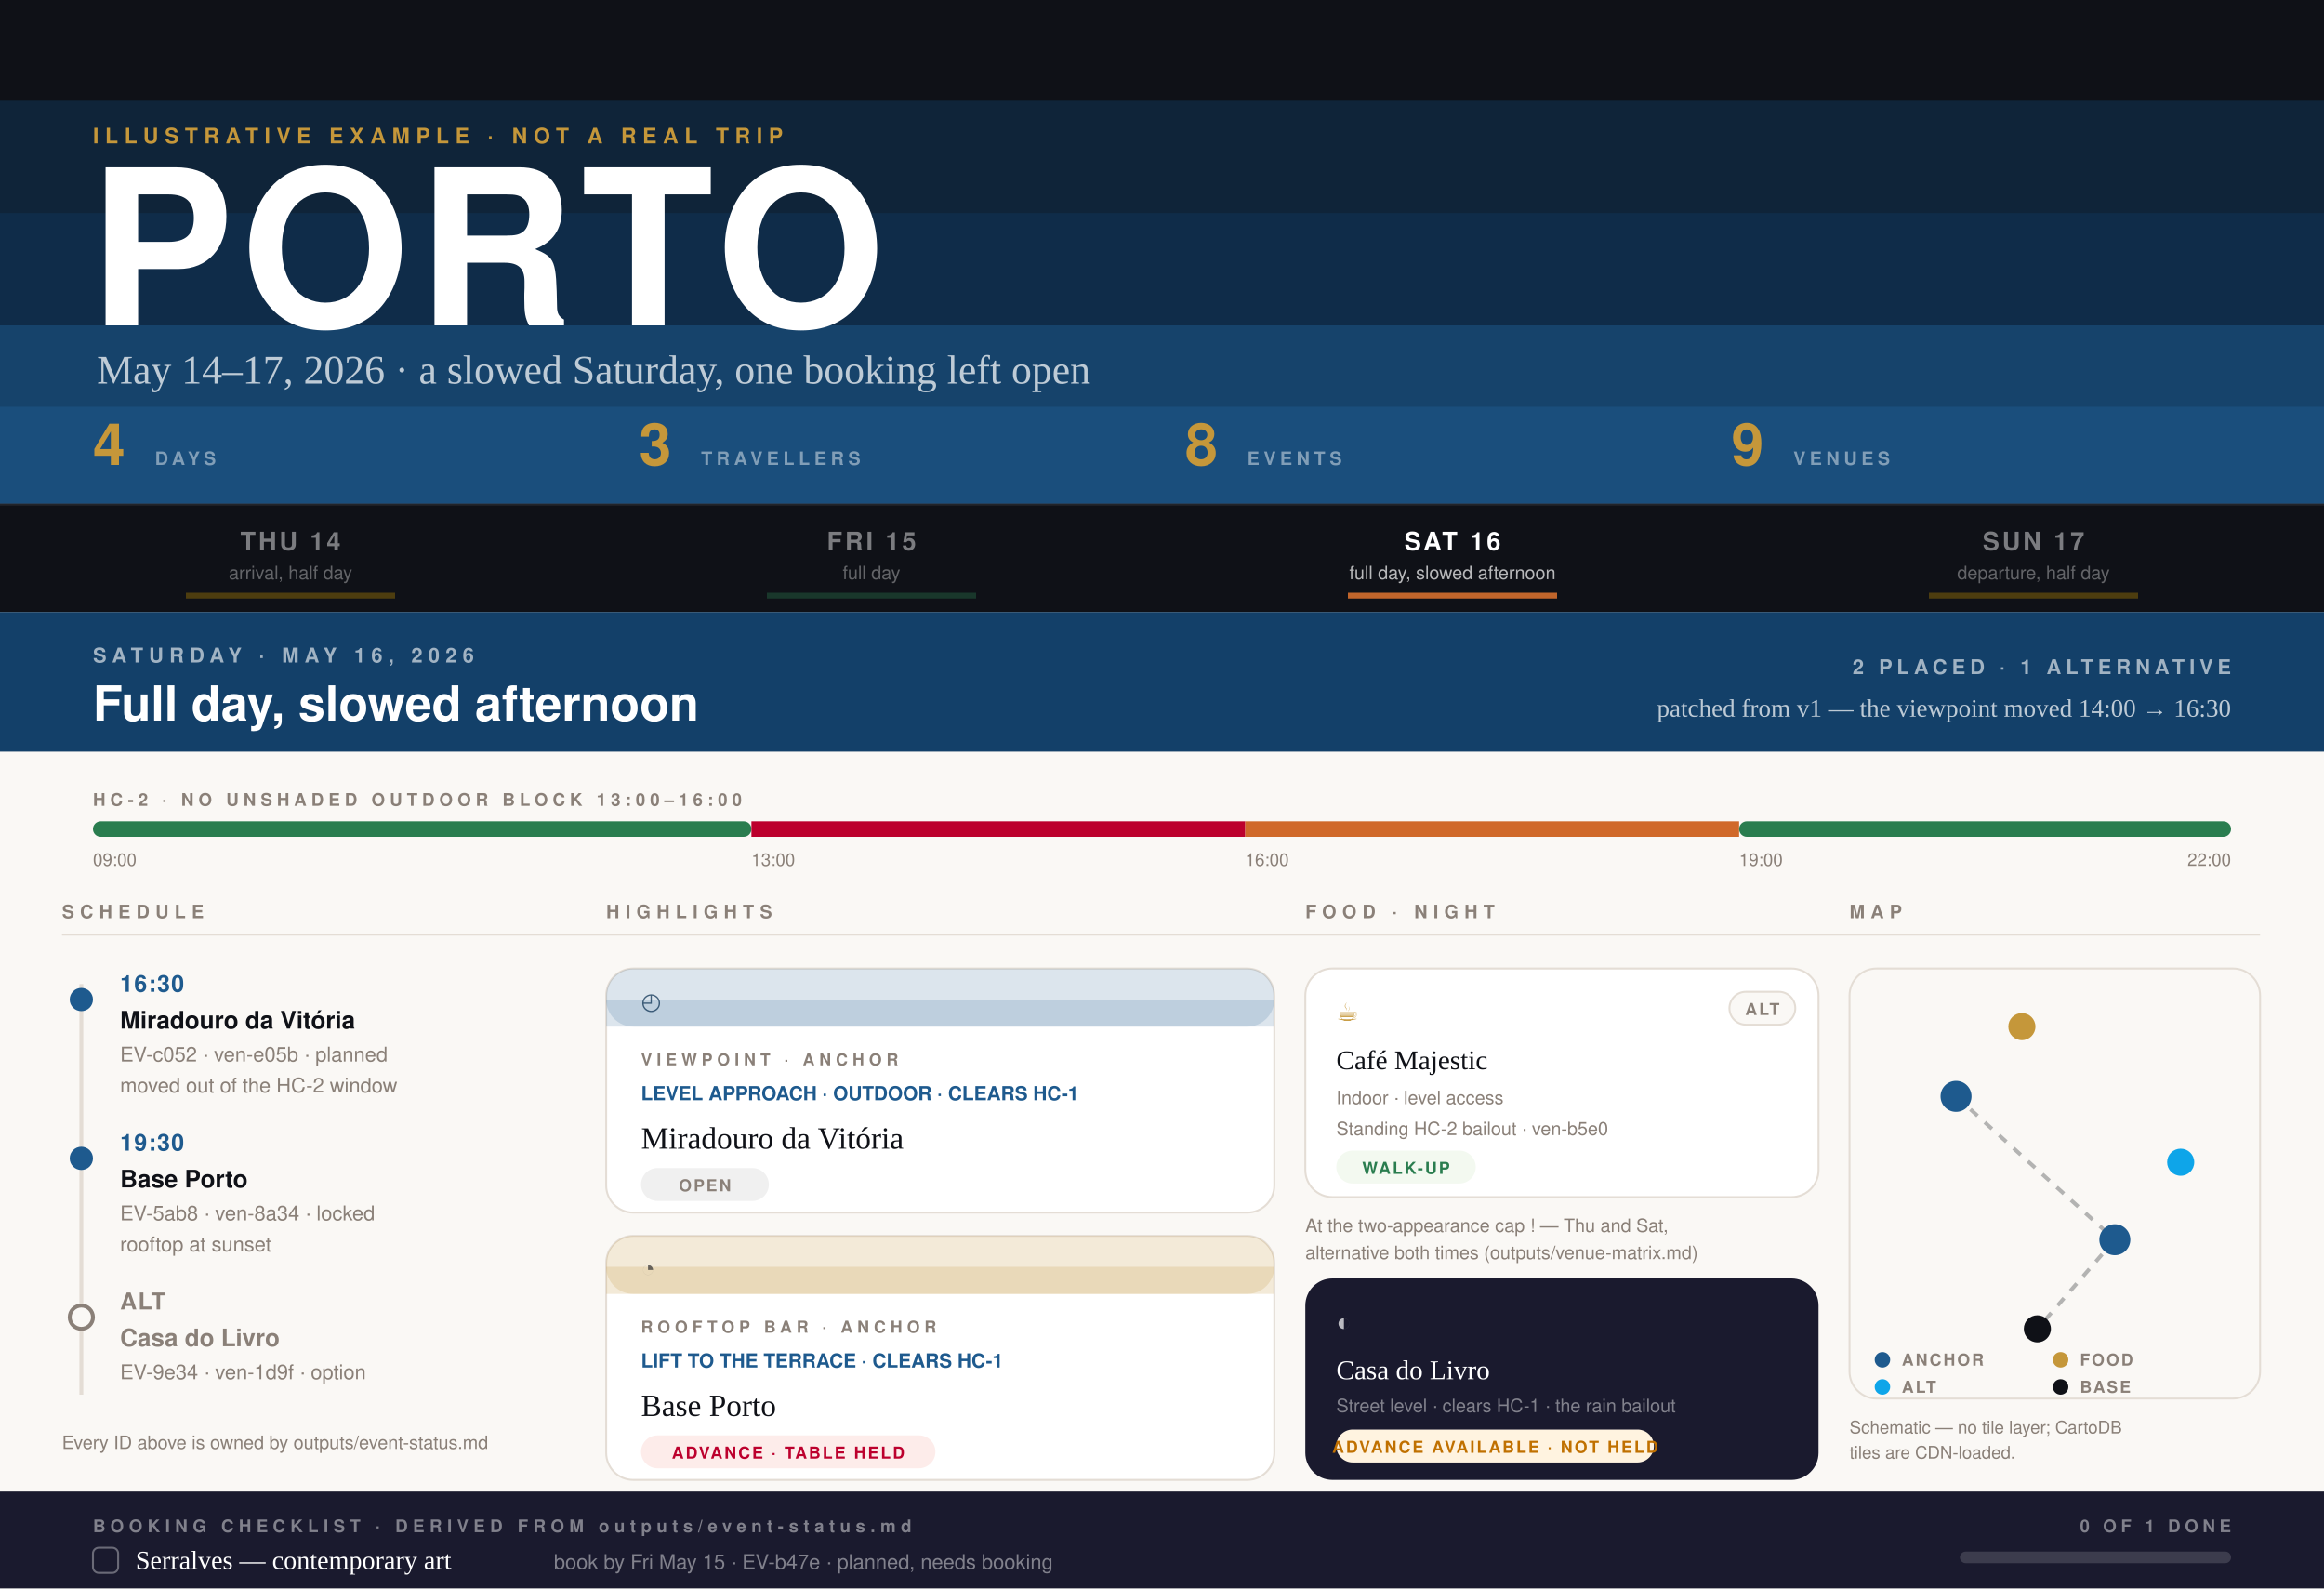
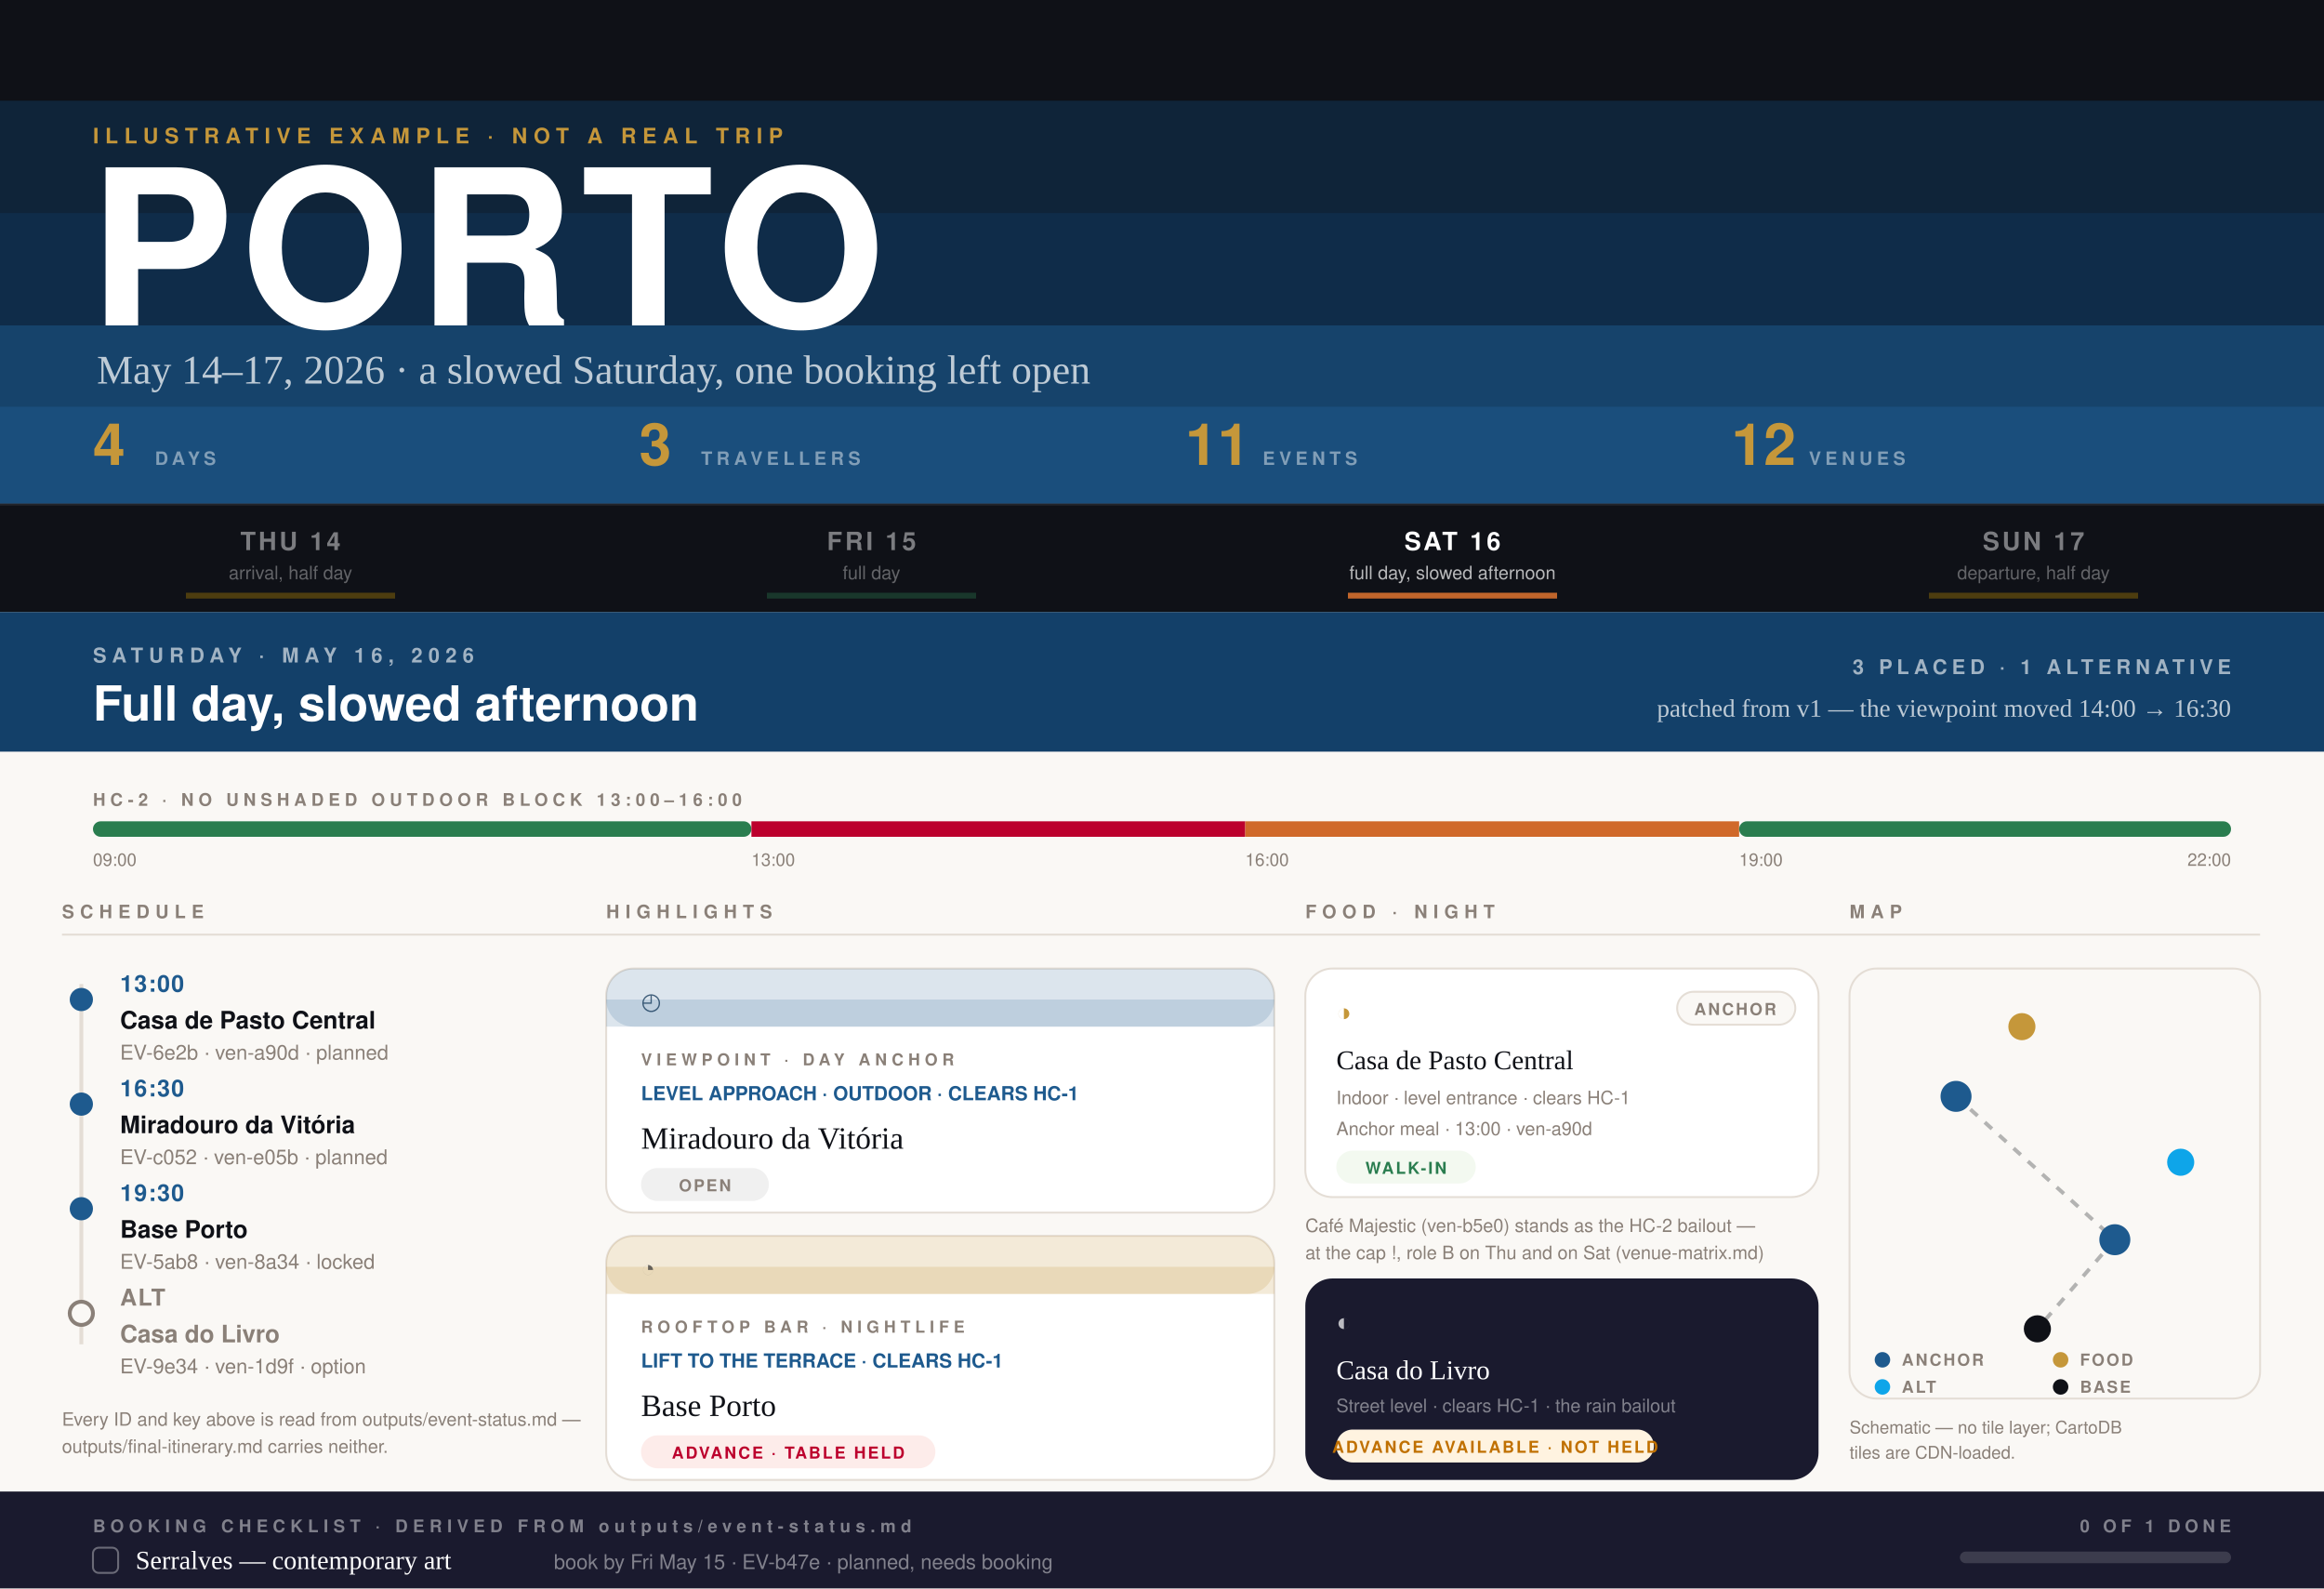
<svg xmlns="http://www.w3.org/2000/svg" viewBox="0 0 1200 820" width="1200" height="820" role="img">
  <rect x="0" y="0" width="1200" height="820" fill="#FAF8F5" />
  <rect x="0" y="0" width="1200" height="260" fill="#0F1117" />
  <rect x="0" y="52" width="1200" height="208" fill="#0E3355" opacity="0.55" />
  <rect x="0" y="110" width="1200" height="150" fill="#0E3355" opacity="0.55" />
  <rect x="0" y="168" width="1200" height="92" fill="#1E5A8E" opacity="0.50" />
  <rect x="0" y="210" width="1200" height="50" fill="#1E5A8E" opacity="0.50" />
  <text x="48" y="74" font-family="Helvetica, Arial, sans-serif" font-size="11" font-weight="800" letter-spacing="3.2" fill="#C5973A">ILLUSTRATIVE EXAMPLE · NOT A REAL TRIP</text>
  <text x="46" y="168" font-family="Helvetica, Arial, sans-serif" font-size="112" font-weight="700" letter-spacing="4" fill="#FFFFFF">PORTO</text>
  <text x="50" y="198" font-family="Georgia, 'Times New Roman', serif" font-size="21" fill="#FFFFFF" opacity="0.72">May 14–17, 2026 · a slowed Saturday, one booking left open</text>
  <text x="48" y="240" font-family="Helvetica, Arial, sans-serif" font-size="30" font-weight="700" fill="#C5973A">4</text>
  <text x="80" y="240" font-family="Helvetica, Arial, sans-serif" font-size="9.5" font-weight="800" letter-spacing="2.2" fill="#FFFFFF" opacity="0.45">DAYS</text>
  <text x="330" y="240" font-family="Helvetica, Arial, sans-serif" font-size="30" font-weight="700" fill="#C5973A">3</text>
  <text x="362" y="240" font-family="Helvetica, Arial, sans-serif" font-size="9.5" font-weight="800" letter-spacing="2.2" fill="#FFFFFF" opacity="0.45">TRAVELLERS</text>
-   <text x="612" y="240" font-family="Helvetica, Arial, sans-serif" font-size="30" font-weight="700" fill="#C5973A">8</text>
-   <text x="644" y="240" font-family="Helvetica, Arial, sans-serif" font-size="9.5" font-weight="800" letter-spacing="2.2" fill="#FFFFFF" opacity="0.45">EVENTS</text>
-   <text x="894" y="240" font-family="Helvetica, Arial, sans-serif" font-size="30" font-weight="700" fill="#C5973A">9</text>
-   <text x="926" y="240" font-family="Helvetica, Arial, sans-serif" font-size="9.5" font-weight="800" letter-spacing="2.2" fill="#FFFFFF" opacity="0.45">VENUES</text>
+   <text x="612" y="240" font-family="Helvetica, Arial, sans-serif" font-size="30" font-weight="700" fill="#C5973A">11</text>
+   <text x="652" y="240" font-family="Helvetica, Arial, sans-serif" font-size="9.5" font-weight="800" letter-spacing="2.2" fill="#FFFFFF" opacity="0.45">EVENTS</text>
+   <text x="894" y="240" font-family="Helvetica, Arial, sans-serif" font-size="30" font-weight="700" fill="#C5973A">12</text>
+   <text x="934" y="240" font-family="Helvetica, Arial, sans-serif" font-size="9.5" font-weight="800" letter-spacing="2.2" fill="#FFFFFF" opacity="0.45">VENUES</text>
  <rect x="0" y="260" width="1200" height="56" fill="#0F1117" />
  <rect x="0" y="260" width="1200" height="1" fill="#FFFFFF" opacity="0.08" />
  <text x="150" y="284" text-anchor="middle" font-family="Helvetica, Arial, sans-serif" font-size="13" font-weight="700" letter-spacing="1.4" fill="#FFFFFF" opacity="0.45">THU 14</text>
  <text x="150" y="299" text-anchor="middle" font-family="Helvetica, Arial, sans-serif" font-size="9.5" fill="#FFFFFF" opacity="0.35">arrival, half day</text>
  <rect x="96" y="306" width="108" height="3" fill="#C09000" opacity="0.35" />
  <text x="450" y="284" text-anchor="middle" font-family="Helvetica, Arial, sans-serif" font-size="13" font-weight="700" letter-spacing="1.4" fill="#FFFFFF" opacity="0.45">FRI 15</text>
  <text x="450" y="299" text-anchor="middle" font-family="Helvetica, Arial, sans-serif" font-size="9.5" fill="#FFFFFF" opacity="0.35">full day</text>
  <rect x="396" y="306" width="108" height="3" fill="#2A7D4F" opacity="0.35" />
  <text x="750" y="284" text-anchor="middle" font-family="Helvetica, Arial, sans-serif" font-size="13" font-weight="700" letter-spacing="1.4" fill="#FFFFFF">SAT 16</text>
  <text x="750" y="299" text-anchor="middle" font-family="Helvetica, Arial, sans-serif" font-size="9.5" fill="#FFFFFF" opacity="0.70">full day, slowed afternoon</text>
  <rect x="696" y="306" width="108" height="3" fill="#C0652B" />
  <text x="1050" y="284" text-anchor="middle" font-family="Helvetica, Arial, sans-serif" font-size="13" font-weight="700" letter-spacing="1.4" fill="#FFFFFF" opacity="0.45">SUN 17</text>
  <text x="1050" y="299" text-anchor="middle" font-family="Helvetica, Arial, sans-serif" font-size="9.5" fill="#FFFFFF" opacity="0.35">departure, half day</text>
  <rect x="996" y="306" width="108" height="3" fill="#C09000" opacity="0.35" />
  <rect x="0" y="316" width="1200" height="72" fill="#0E3355" />
  <rect x="0" y="316" width="1200" height="72" fill="#1E5A8E" opacity="0.35" />
  <text x="48" y="342" font-family="Helvetica, Arial, sans-serif" font-size="10.5" font-weight="800" letter-spacing="3" fill="#FFFFFF" opacity="0.60">SATURDAY · MAY 16, 2026</text>
  <text x="48" y="372" font-family="Helvetica, Arial, sans-serif" font-size="25" font-weight="700" fill="#FFFFFF">Full day, slowed afternoon</text>
-   <text x="1152" y="348" text-anchor="end" font-family="Helvetica, Arial, sans-serif" font-size="10.5" font-weight="800" letter-spacing="2.4" fill="#FFFFFF" opacity="0.60">2 PLACED · 1 ALTERNATIVE</text>
+   <text x="1152" y="348" text-anchor="end" font-family="Helvetica, Arial, sans-serif" font-size="10.5" font-weight="800" letter-spacing="2.4" fill="#FFFFFF" opacity="0.60">3 PLACED · 1 ALTERNATIVE</text>
  <text x="1152" y="370" text-anchor="end" font-family="Georgia, 'Times New Roman', serif" font-size="13" fill="#FFFFFF" opacity="0.72">patched from v1 — the viewpoint moved 14:00 → 16:30</text>
  <text x="48" y="416" font-family="Helvetica, Arial, sans-serif" font-size="9" font-weight="800" letter-spacing="2.4" fill="#8A8078">HC-2 · NO UNSHADED OUTDOOR BLOCK 13:00–16:00</text>
  <rect x="48" y="424" width="340" height="8" rx="4" fill="#2A7D4F" />
  <rect x="388" y="424" width="255" height="8" fill="#BC002D" />
  <rect x="643" y="424" width="255" height="8" fill="#D0692A" />
  <rect x="898" y="424" width="254" height="8" rx="4" fill="#2A7D4F" />
  <text x="48" y="447" font-family="Helvetica, Arial, sans-serif" font-size="9" fill="#8A8078">09:00</text>
  <text x="388" y="447" font-family="Helvetica, Arial, sans-serif" font-size="9" fill="#8A8078">13:00</text>
  <text x="643" y="447" font-family="Helvetica, Arial, sans-serif" font-size="9" fill="#8A8078">16:00</text>
  <text x="898" y="447" font-family="Helvetica, Arial, sans-serif" font-size="9" fill="#8A8078">19:00</text>
  <text x="1152" y="447" text-anchor="end" font-family="Helvetica, Arial, sans-serif" font-size="9" fill="#8A8078">22:00</text>
  <text x="32" y="474" font-family="Helvetica, Arial, sans-serif" font-size="9.5" font-weight="800" letter-spacing="3" fill="#8A8078">SCHEDULE</text>
  <text x="313" y="474" font-family="Helvetica, Arial, sans-serif" font-size="9.5" font-weight="800" letter-spacing="3" fill="#8A8078">HIGHLIGHTS</text>
  <text x="674" y="474" font-family="Helvetica, Arial, sans-serif" font-size="9.5" font-weight="800" letter-spacing="3" fill="#8A8078">FOOD · NIGHT</text>
  <text x="955" y="474" font-family="Helvetica, Arial, sans-serif" font-size="9.5" font-weight="800" letter-spacing="3" fill="#8A8078">MAP</text>
  <rect x="32" y="482" width="1135" height="1" fill="#E4DDD5" />
-   <rect x="41" y="508" width="2" height="212" fill="#E4DDD5" />
+   <rect x="41" y="508" width="2" height="186" fill="#E4DDD5" />
  <circle cx="42" cy="516" r="6" fill="#1E5A8E" />
-   <text x="62" y="512" font-family="Helvetica, Arial, sans-serif" font-size="12" font-weight="700" letter-spacing="0.6" fill="#1E5A8E">16:30</text>
-   <text x="62" y="531" font-family="Helvetica, Arial, sans-serif" font-size="12.5" font-weight="700" fill="#0F1117">Miradouro da Vitória</text>
-   <text x="62" y="548" font-family="Helvetica, Arial, sans-serif" font-size="10.5" fill="#8A8078">EV-c052 · ven-e05b · planned</text>
-   <text x="62" y="564" font-family="Helvetica, Arial, sans-serif" font-size="10.5" fill="#8A8078">moved out of the HC-2 window</text>
-   <circle cx="42" cy="598" r="6" fill="#1E5A8E" />
-   <text x="62" y="594" font-family="Helvetica, Arial, sans-serif" font-size="12" font-weight="700" letter-spacing="0.6" fill="#1E5A8E">19:30</text>
-   <text x="62" y="613" font-family="Helvetica, Arial, sans-serif" font-size="12.5" font-weight="700" fill="#0F1117">Base Porto</text>
-   <text x="62" y="630" font-family="Helvetica, Arial, sans-serif" font-size="10.5" fill="#8A8078">EV-5ab8 · ven-8a34 · locked</text>
-   <text x="62" y="646" font-family="Helvetica, Arial, sans-serif" font-size="10.5" fill="#8A8078">rooftop at sunset</text>
-   <circle cx="42" cy="680" r="6" fill="#FAF8F5" stroke="#8A8078" stroke-width="2" />
-   <text x="62" y="676" font-family="Helvetica, Arial, sans-serif" font-size="12" font-weight="700" letter-spacing="0.6" fill="#8A8078">ALT</text>
-   <text x="62" y="695" font-family="Helvetica, Arial, sans-serif" font-size="12.5" font-weight="700" fill="#8A8078">Casa do Livro</text>
-   <text x="62" y="712" font-family="Helvetica, Arial, sans-serif" font-size="10.5" fill="#8A8078">EV-9e34 · ven-1d9f · option</text>
-   <text x="32" y="748" font-family="Helvetica, Arial, sans-serif" font-size="9.5" fill="#8A8078">Every ID above is owned by outputs/event-status.md</text>
+   <text x="62" y="512" font-family="Helvetica, Arial, sans-serif" font-size="12" font-weight="700" letter-spacing="0.6" fill="#1E5A8E">13:00</text>
+   <text x="62" y="531" font-family="Helvetica, Arial, sans-serif" font-size="12.5" font-weight="700" fill="#0F1117">Casa de Pasto Central</text>
+   <text x="62" y="547" font-family="Helvetica, Arial, sans-serif" font-size="10.5" fill="#8A8078">EV-6e2b · ven-a90d · planned</text>
+   <circle cx="42" cy="570" r="6" fill="#1E5A8E" />
+   <text x="62" y="566" font-family="Helvetica, Arial, sans-serif" font-size="12" font-weight="700" letter-spacing="0.6" fill="#1E5A8E">16:30</text>
+   <text x="62" y="585" font-family="Helvetica, Arial, sans-serif" font-size="12.5" font-weight="700" fill="#0F1117">Miradouro da Vitória</text>
+   <text x="62" y="601" font-family="Helvetica, Arial, sans-serif" font-size="10.5" fill="#8A8078">EV-c052 · ven-e05b · planned</text>
+   <circle cx="42" cy="624" r="6" fill="#1E5A8E" />
+   <text x="62" y="620" font-family="Helvetica, Arial, sans-serif" font-size="12" font-weight="700" letter-spacing="0.6" fill="#1E5A8E">19:30</text>
+   <text x="62" y="639" font-family="Helvetica, Arial, sans-serif" font-size="12.5" font-weight="700" fill="#0F1117">Base Porto</text>
+   <text x="62" y="655" font-family="Helvetica, Arial, sans-serif" font-size="10.5" fill="#8A8078">EV-5ab8 · ven-8a34 · locked</text>
+   <circle cx="42" cy="678" r="6" fill="#FAF8F5" stroke="#8A8078" stroke-width="2" />
+   <text x="62" y="674" font-family="Helvetica, Arial, sans-serif" font-size="12" font-weight="700" letter-spacing="0.6" fill="#8A8078">ALT</text>
+   <text x="62" y="693" font-family="Helvetica, Arial, sans-serif" font-size="12.5" font-weight="700" fill="#8A8078">Casa do Livro</text>
+   <text x="62" y="709" font-family="Helvetica, Arial, sans-serif" font-size="10.5" fill="#8A8078">EV-9e34 · ven-1d9f · option</text>
+   <text x="32" y="736" font-family="Helvetica, Arial, sans-serif" font-size="9.5" fill="#8A8078">Every ID and key above is read from outputs/event-status.md —</text>
+   <text x="32" y="750" font-family="Helvetica, Arial, sans-serif" font-size="9.5" fill="#8A8078">outputs/final-itinerary.md carries neither.</text>
  <rect x="313" y="500" width="345" height="126" rx="14" fill="#FFFFFF" stroke="#E4DDD5" />
  <rect x="313" y="500" width="345" height="30" rx="14" fill="#1E5A8E" opacity="0.16" />
  <rect x="313" y="516" width="345" height="14" fill="#1E5A8E" opacity="0.16" />
  <text x="331" y="521" font-family="Helvetica, Arial, sans-serif" font-size="12" fill="#0E3355" opacity="0.75">◴</text>
-   <text x="331" y="550" font-family="Helvetica, Arial, sans-serif" font-size="8.5" font-weight="800" letter-spacing="2.4" fill="#8A8078">VIEWPOINT · ANCHOR</text>
+   <text x="331" y="550" font-family="Helvetica, Arial, sans-serif" font-size="8.5" font-weight="800" letter-spacing="2.4" fill="#8A8078">VIEWPOINT · DAY ANCHOR</text>
  <text x="331" y="568" font-family="Helvetica, Arial, sans-serif" font-size="10" font-weight="700" fill="#1E5A8E">LEVEL APPROACH · OUTDOOR · CLEARS HC-1</text>
  <text x="331" y="593" font-family="Georgia, 'Times New Roman', serif" font-size="16" fill="#0F1117">Miradouro da Vitória</text>
  <rect x="331" y="603" width="66" height="17" rx="8.5" fill="#f0f0f0" />
  <text x="364" y="615" text-anchor="middle" font-family="Helvetica, Arial, sans-serif" font-size="8.5" font-weight="800" letter-spacing="1" fill="#8A8078">OPEN</text>
  <rect x="313" y="638" width="345" height="126" rx="14" fill="#FFFFFF" stroke="#E4DDD5" />
  <rect x="313" y="638" width="345" height="30" rx="14" fill="#C5973A" opacity="0.20" />
  <rect x="313" y="654" width="345" height="14" fill="#C5973A" opacity="0.20" />
  <text x="331" y="659" font-family="Helvetica, Arial, sans-serif" font-size="12" fill="#0F1117" opacity="0.6">◔</text>
-   <text x="331" y="688" font-family="Helvetica, Arial, sans-serif" font-size="8.5" font-weight="800" letter-spacing="2.4" fill="#8A8078">ROOFTOP BAR · ANCHOR</text>
+   <text x="331" y="688" font-family="Helvetica, Arial, sans-serif" font-size="8.5" font-weight="800" letter-spacing="2.4" fill="#8A8078">ROOFTOP BAR · NIGHTLIFE</text>
  <text x="331" y="706" font-family="Helvetica, Arial, sans-serif" font-size="10" font-weight="700" fill="#1E5A8E">LIFT TO THE TERRACE · CLEARS HC-1</text>
  <text x="331" y="731" font-family="Georgia, 'Times New Roman', serif" font-size="16" fill="#0F1117">Base Porto</text>
  <rect x="331" y="741" width="152" height="17" rx="8.5" fill="#fdecea" />
  <text x="407" y="753" text-anchor="middle" font-family="Helvetica, Arial, sans-serif" font-size="8.5" font-weight="800" letter-spacing="1" fill="#BC002D">ADVANCE · TABLE HELD</text>
  <rect x="674" y="500" width="265" height="118" rx="14" fill="#FFFFFF" stroke="#E4DDD5" />
-   <rect x="893" y="512" width="34" height="17" rx="8.5" fill="#FAF8F5" stroke="#E4DDD5" />
-   <text x="910" y="524" text-anchor="middle" font-family="Helvetica, Arial, sans-serif" font-size="8.5" font-weight="800" letter-spacing="1" fill="#8A8078">ALT</text>
-   <text x="690" y="527" font-family="Helvetica, Arial, sans-serif" font-size="13" fill="#C5973A">☕</text>
-   <text x="690" y="552" font-family="Georgia, 'Times New Roman', serif" font-size="14" fill="#0F1117">Café Majestic</text>
-   <text x="690" y="570" font-family="Helvetica, Arial, sans-serif" font-size="9.5" fill="#8A8078">Indoor · level access</text>
-   <text x="690" y="586" font-family="Helvetica, Arial, sans-serif" font-size="9.5" fill="#8A8078">Standing HC-2 bailout · ven-b5e0</text>
+   <rect x="866" y="512" width="61" height="17" rx="8.5" fill="#FAF8F5" stroke="#E4DDD5" />
+   <text x="896" y="524" text-anchor="middle" font-family="Helvetica, Arial, sans-serif" font-size="8.5" font-weight="800" letter-spacing="1" fill="#8A8078">ANCHOR</text>
+   <text x="690" y="527" font-family="Helvetica, Arial, sans-serif" font-size="13" fill="#C5973A">◑</text>
+   <text x="690" y="552" font-family="Georgia, 'Times New Roman', serif" font-size="14" fill="#0F1117">Casa de Pasto Central</text>
+   <text x="690" y="570" font-family="Helvetica, Arial, sans-serif" font-size="9.5" fill="#8A8078">Indoor · level entrance · clears HC-1</text>
+   <text x="690" y="586" font-family="Helvetica, Arial, sans-serif" font-size="9.5" fill="#8A8078">Anchor meal · 13:00 · ven-a90d</text>
  <rect x="690" y="594" width="72" height="17" rx="8.5" fill="#f3f9f0" />
-   <text x="726" y="606" text-anchor="middle" font-family="Helvetica, Arial, sans-serif" font-size="8.5" font-weight="800" letter-spacing="1" fill="#2A7D4F">WALK-UP</text>
-   <text x="674" y="636" font-family="Helvetica, Arial, sans-serif" font-size="9.5" fill="#8A8078">At the two-appearance cap ! — Thu and Sat,</text>
-   <text x="674" y="650" font-family="Helvetica, Arial, sans-serif" font-size="9.5" fill="#8A8078">alternative both times (outputs/venue-matrix.md)</text>
+   <text x="726" y="606" text-anchor="middle" font-family="Helvetica, Arial, sans-serif" font-size="8.5" font-weight="800" letter-spacing="1" fill="#2A7D4F">WALK-IN</text>
+   <text x="674" y="636" font-family="Helvetica, Arial, sans-serif" font-size="9.5" fill="#8A8078">Café Majestic (ven-b5e0) stands as the HC-2 bailout —</text>
+   <text x="674" y="650" font-family="Helvetica, Arial, sans-serif" font-size="9.5" fill="#8A8078">at the cap !, role B on Thu and on Sat (venue-matrix.md)</text>
  <rect x="674" y="660" width="265" height="104" rx="14" fill="#1a1a2e" />
  <text x="690" y="687" font-family="Helvetica, Arial, sans-serif" font-size="13" fill="#FFFFFF" opacity="0.7">◐</text>
  <text x="690" y="712" font-family="Georgia, 'Times New Roman', serif" font-size="14" fill="#FFFFFF">Casa do Livro</text>
  <text x="690" y="729" font-family="Helvetica, Arial, sans-serif" font-size="9.5" fill="#FFFFFF" opacity="0.45">Street level · clears HC-1 · the rain bailout</text>
  <rect x="690" y="738" width="164" height="17" rx="8.5" fill="#fff3e0" />
  <text x="772" y="750" text-anchor="middle" font-family="Helvetica, Arial, sans-serif" font-size="8.5" font-weight="800" letter-spacing="1" fill="#C07000">ADVANCE AVAILABLE · NOT HELD</text>
  <rect x="955" y="500" width="212" height="222" rx="14" fill="#FAF8F5" stroke="#E4DDD5" />
  <path d="M 1010 566 L 1092 640" stroke="#0F1117" stroke-opacity="0.30" stroke-width="2" stroke-dasharray="5 5" fill="none" />
  <path d="M 1092 640 L 1052 686" stroke="#0F1117" stroke-opacity="0.30" stroke-width="2" stroke-dasharray="5 5" fill="none" />
  <circle cx="1044" cy="530" r="7" fill="#C5973A" />
  <circle cx="1010" cy="566" r="8" fill="#1E5A8E" />
  <circle cx="1092" cy="640" r="8" fill="#1E5A8E" />
  <circle cx="1126" cy="600" r="7" fill="#0EA5E9" />
  <circle cx="1052" cy="686" r="7" fill="#0F1117" />
  <circle cx="972" cy="702" r="4" fill="#1E5A8E" />
  <text x="982" y="705" font-family="Helvetica, Arial, sans-serif" font-size="8.5" font-weight="800" letter-spacing="1" fill="#8A8078">ANCHOR</text>
  <circle cx="1064" cy="702" r="4" fill="#C5973A" />
  <text x="1074" y="705" font-family="Helvetica, Arial, sans-serif" font-size="8.5" font-weight="800" letter-spacing="1" fill="#8A8078">FOOD</text>
  <circle cx="972" cy="716" r="4" fill="#0EA5E9" />
  <text x="982" y="719" font-family="Helvetica, Arial, sans-serif" font-size="8.5" font-weight="800" letter-spacing="1" fill="#8A8078">ALT</text>
  <circle cx="1064" cy="716" r="4" fill="#0F1117" />
  <text x="1074" y="719" font-family="Helvetica, Arial, sans-serif" font-size="8.5" font-weight="800" letter-spacing="1" fill="#8A8078">BASE</text>
  <text x="955" y="740" font-family="Helvetica, Arial, sans-serif" font-size="9" fill="#8A8078">Schematic — no tile layer; CartoDB</text>
  <text x="955" y="753" font-family="Helvetica, Arial, sans-serif" font-size="9" fill="#8A8078">tiles are CDN-loaded.</text>
  <rect x="0" y="770" width="1200" height="50" fill="#1a1a2e" />
  <text x="48" y="791" font-family="Helvetica, Arial, sans-serif" font-size="9" font-weight="800" letter-spacing="2.6" fill="#FFFFFF" opacity="0.45">BOOKING CHECKLIST · DERIVED FROM outputs/event-status.md</text>
  <rect x="48" y="799" width="13" height="13" rx="3" fill="#1a1a2e" stroke="#FFFFFF" stroke-opacity="0.35" />
  <text x="70" y="810" font-family="Georgia, 'Times New Roman', serif" font-size="13.5" fill="#FFFFFF">Serralves — contemporary art</text>
  <text x="286" y="810" font-family="Helvetica, Arial, sans-serif" font-size="10.5" fill="#FFFFFF" opacity="0.45">book by Fri May 15 · EV-b47e · planned, needs booking</text>
  <text x="1152" y="791" text-anchor="end" font-family="Helvetica, Arial, sans-serif" font-size="9" font-weight="800" letter-spacing="2.2" fill="#FFFFFF" opacity="0.45">0 OF 1 DONE</text>
  <rect x="1012" y="801" width="140" height="6" rx="3" fill="#FFFFFF" opacity="0.15" />
</svg>
